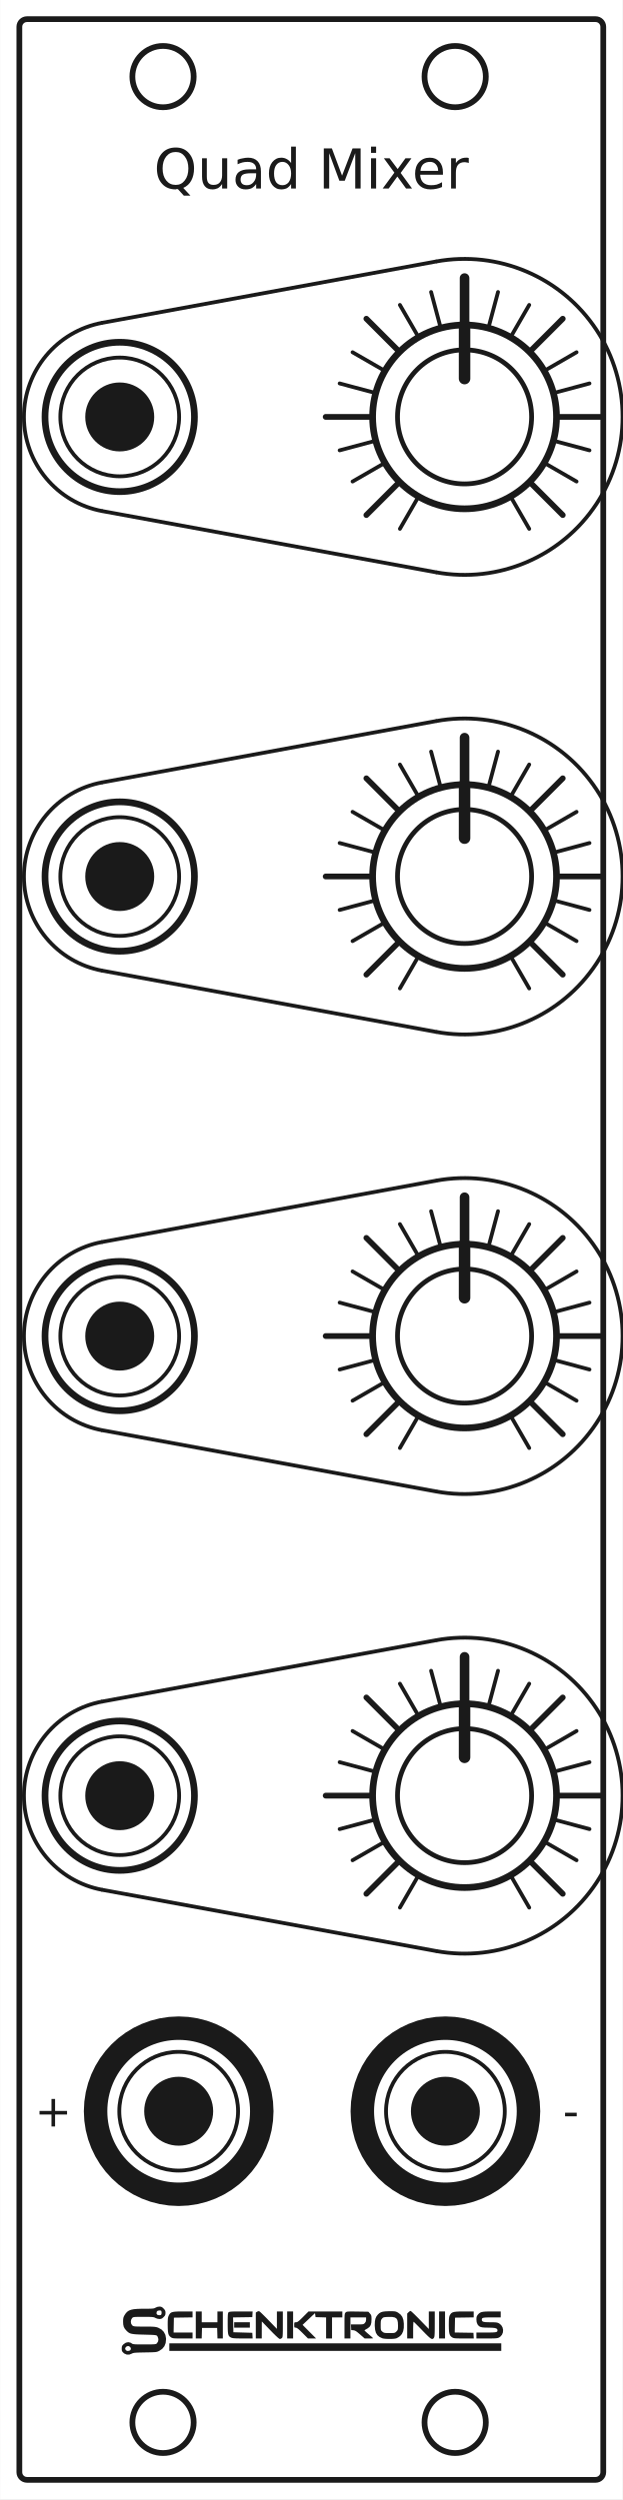
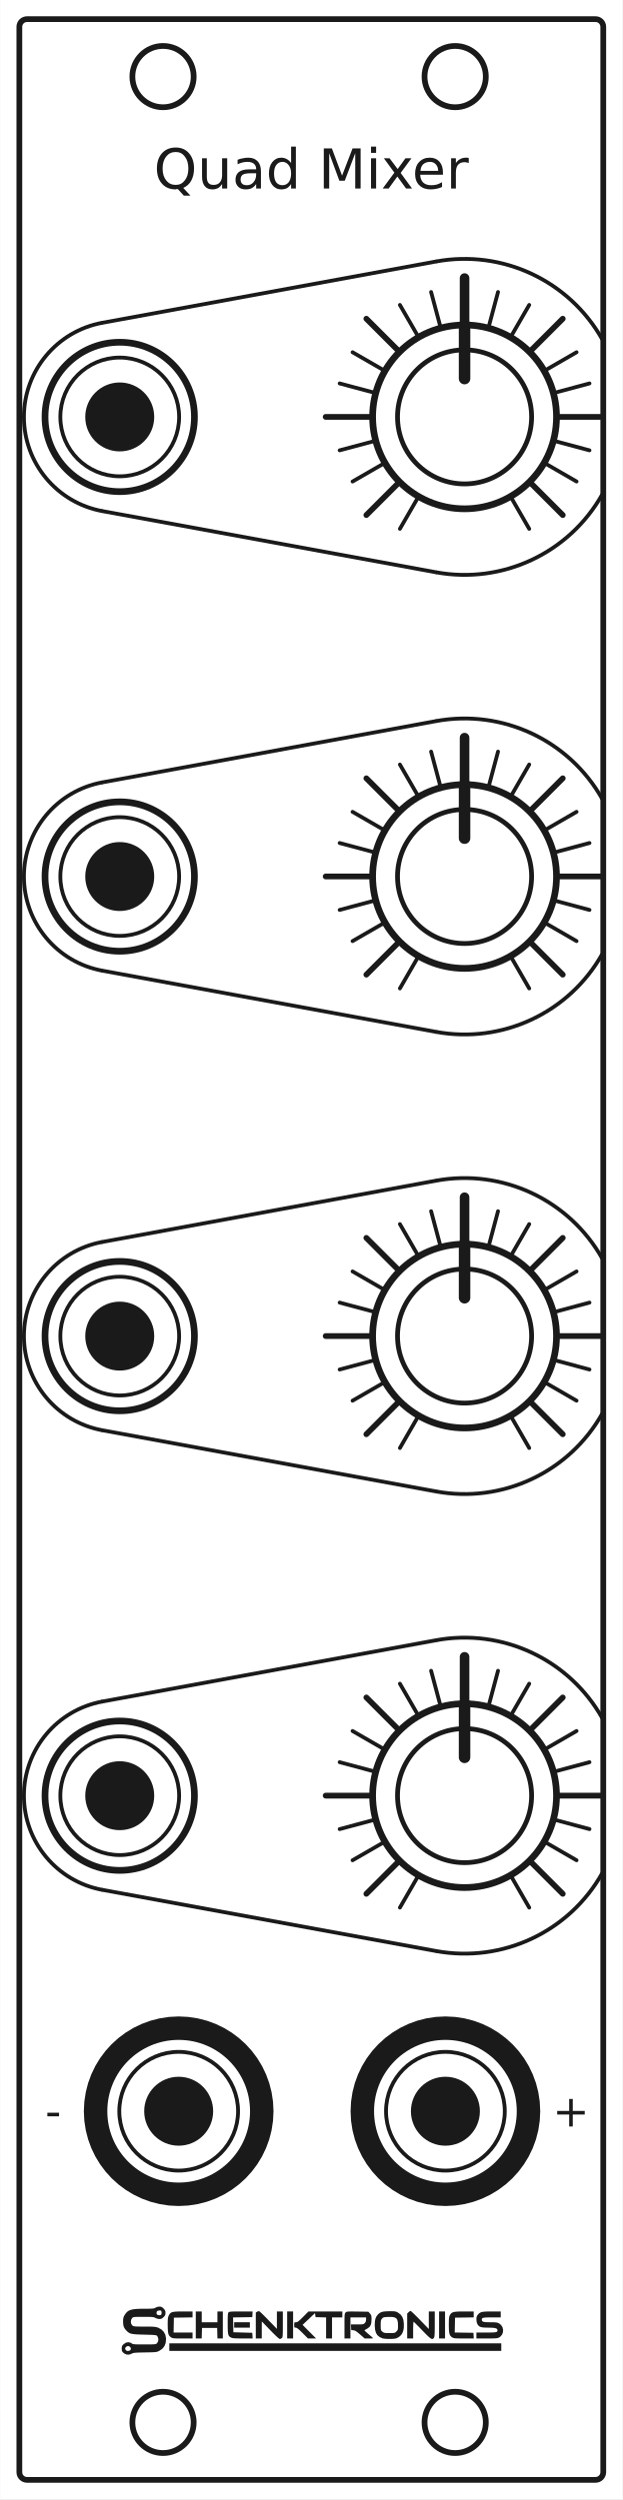
<svg xmlns="http://www.w3.org/2000/svg" viewBox="98.760 34.750 32.480 130.500" width="130" height="522">
  <rect x="98.760" y="34.750" width="32.480" height="130.500" fill="#fff" />
  <rect x="99.76" y="35.75" width="30.48" height="128.5" rx="0.4" fill="#fff" stroke="#1a1a1a" stroke-width="0.3" />
  <polygon points="111.793,156.302 110.974,156.302 110.974,156.020 111.793,156.020 111.793,156.302" fill="#1a1a1a" />
  <polygon points="114.050,156.867 113.740,156.867 113.740,155.456 114.050,155.456 114.050,156.867" fill="#1a1a1a" />
  <polygon points="121.981,156.867 121.670,156.867 121.670,155.456 121.981,155.456 121.981,156.867" fill="#1a1a1a" />
  <polygon points="124.916,157.516 107.588,157.516 107.588,157.121 124.916,157.121 124.916,157.516" fill="#1a1a1a" />
  <polygon points="109.281,156.020 110.099,156.020 110.099,155.456 110.382,155.456 110.382,156.867 110.101,156.867 110.093,156.592 110.085,156.317 109.295,156.317 109.287,156.592 109.279,156.867 108.970,156.867 108.970,155.456 109.281,155.456 109.281,156.020" fill="#1a1a1a" />
  <polygon points="112.295,155.453 112.330,155.481 112.398,155.544 112.491,155.635 112.604,155.747 112.729,155.875 112.777,155.924 113.204,156.366 113.204,155.456 113.514,155.456 113.514,156.129 113.514,156.342 113.513,156.506 113.510,156.628 113.505,156.715 113.498,156.774 113.488,156.812 113.474,156.836 113.463,156.848 113.400,156.885 113.356,156.895 113.317,156.874 113.243,156.814 113.139,156.718 113.007,156.588 112.859,156.436 112.417,155.978 112.415,156.422 112.414,156.867 112.103,156.867 112.103,155.514 112.172,155.469 112.239,155.440 112.295,155.453" fill="#1a1a1a" />
  <polygon points="111.928,155.604 111.920,155.752 110.916,155.768 110.932,156.542 111.920,156.571 111.937,156.867 111.420,156.866 111.226,156.865 111.079,156.862 110.972,156.856 110.895,156.846 110.840,156.832 110.810,156.820 110.754,156.788 110.711,156.750 110.680,156.698 110.659,156.625 110.646,156.523 110.639,156.384 110.636,156.200 110.636,156.080 110.636,155.888 110.639,155.744 110.643,155.642 110.651,155.573 110.662,155.529 110.677,155.503 110.680,155.500 110.702,155.485 110.740,155.474 110.801,155.466 110.893,155.460 111.021,155.457 111.194,155.456 111.330,155.456 111.937,155.456 111.928,155.604" fill="#1a1a1a" />
  <polygon points="116.619,155.766 116.082,155.766 116.082,156.867 115.772,156.867 115.772,155.768 115.497,155.760 115.222,155.752 115.208,155.647 115.193,155.543 114.869,155.850 114.544,156.157 114.897,156.512 115.249,156.867 114.825,156.867 114.544,156.585 114.424,156.466 114.334,156.384 114.267,156.333 114.217,156.308 114.185,156.302 114.139,156.299 114.116,156.278 114.108,156.226 114.107,156.161 114.109,156.078 114.120,156.036 114.150,156.022 114.199,156.020 114.242,156.015 114.287,155.996 114.342,155.956 114.417,155.890 114.519,155.792 114.573,155.738 114.854,155.456 116.619,155.456 116.619,155.766" fill="#1a1a1a" />
  <polygon points="108.801,155.765 108.314,155.773 107.827,155.780 107.820,156.168 107.812,156.556 108.801,156.556 108.801,156.867 108.283,156.867 108.099,156.867 107.962,156.865 107.864,156.861 107.795,156.854 107.745,156.842 107.707,156.826 107.670,156.803 107.669,156.802 107.610,156.753 107.566,156.692 107.536,156.610 107.517,156.497 107.508,156.345 107.504,156.163 107.505,156.002 107.509,155.885 107.517,155.800 107.532,155.735 107.554,155.678 107.561,155.665 107.598,155.597 107.641,155.545 107.697,155.508 107.775,155.483 107.883,155.467 108.028,155.459 108.218,155.456 108.304,155.456 108.801,155.456 108.801,155.765" fill="#1a1a1a" />
  <polygon points="123.477,155.765 122.990,155.773 122.503,155.780 122.495,156.168 122.487,156.555 122.975,156.563 123.463,156.571 123.480,156.867 122.963,156.867 122.777,156.866 122.639,156.864 122.539,156.860 122.468,156.852 122.417,156.840 122.376,156.823 122.353,156.810 122.291,156.763 122.245,156.706 122.213,156.628 122.193,156.522 122.182,156.378 122.178,156.188 122.178,156.155 122.180,155.987 122.184,155.864 122.192,155.777 122.206,155.713 122.225,155.662 122.230,155.653 122.270,155.588 122.316,155.540 122.378,155.504 122.464,155.480 122.580,155.466 122.736,155.458 122.938,155.456 122.976,155.456 123.477,155.456 123.477,155.765" fill="#1a1a1a" />
  <polygon points="120.210,155.446 120.272,155.501 120.361,155.585 120.471,155.693 120.597,155.819 120.675,155.900 121.134,156.373 121.134,155.456 121.445,155.456 121.445,156.113 121.444,156.329 121.442,156.496 121.438,156.621 121.432,156.710 121.424,156.771 121.412,156.812 121.401,156.832 121.367,156.873 121.331,156.893 121.287,156.891 121.230,156.863 121.156,156.806 121.059,156.716 120.933,156.591 120.791,156.444 120.664,156.313 120.550,156.197 120.455,156.101 120.384,156.032 120.344,155.996 120.337,155.992 120.330,156.019 120.324,156.092 120.319,156.203 120.316,156.341 120.316,156.429 120.316,156.867 120.005,156.867 120.005,155.566 120.075,155.497 120.131,155.450 120.177,155.427 120.180,155.427 120.210,155.446" fill="#1a1a1a" />
  <polygon points="117.162,155.458 117.337,155.460 117.413,155.461 117.978,155.470 118.060,155.562 118.102,155.614 118.127,155.664 118.139,155.730 118.143,155.828 118.143,155.873 118.133,156.041 118.101,156.167 118.040,156.262 117.946,156.337 117.908,156.359 117.834,156.401 117.786,156.434 117.776,156.446 117.796,156.470 117.851,156.522 117.931,156.593 118.002,156.653 118.095,156.733 118.169,156.799 118.216,156.842 118.227,156.855 118.201,156.861 118.132,156.865 118.034,156.867 118.006,156.867 117.784,156.867 117.545,156.657 117.432,156.561 117.348,156.497 117.282,156.460 117.225,156.442 117.195,156.438 117.084,156.429 117.076,156.281 117.067,156.133 117.395,156.133 117.536,156.132 117.633,156.129 117.697,156.121 117.740,156.105 117.773,156.081 117.791,156.064 117.844,155.986 117.860,155.885 117.860,155.880 117.860,155.766 117.042,155.766 117.042,156.867 116.732,156.867 116.732,156.218 116.732,156.009 116.733,155.850 116.736,155.732 116.740,155.649 116.748,155.592 116.758,155.555 116.773,155.529 116.790,155.511 116.812,155.491 116.840,155.476 116.880,155.466 116.942,155.461 117.034,155.458 117.162,155.458" fill="#1a1a1a" />
  <polygon points="124.888,155.766 124.428,155.766 124.242,155.767 124.105,155.772 124.010,155.781 123.950,155.796 123.916,155.820 123.902,155.854 123.900,155.883 123.908,155.936 123.937,155.973 123.994,155.998 124.087,156.013 124.224,156.019 124.343,156.020 124.497,156.021 124.606,156.026 124.685,156.035 124.744,156.052 124.796,156.076 124.802,156.079 124.912,156.170 124.982,156.287 125.012,156.418 125.002,156.551 124.952,156.675 124.861,156.777 124.804,156.814 124.763,156.833 124.714,156.847 124.649,156.856 124.558,156.862 124.432,156.865 124.264,156.867 124.161,156.867 123.618,156.867 123.618,156.556 124.134,156.556 124.331,156.556 124.478,156.552 124.582,156.545 124.652,156.532 124.693,156.512 124.713,156.484 124.718,156.446 124.718,156.440 124.706,156.387 124.665,156.349 124.588,156.323 124.469,156.309 124.303,156.303 124.245,156.302 124.065,156.299 123.931,156.288 123.833,156.265 123.762,156.228 123.707,156.174 123.673,156.125 123.630,156.011 123.618,155.874 123.623,155.770 123.644,155.697 123.687,155.632 123.694,155.623 123.748,155.566 123.805,155.523 123.876,155.493 123.968,155.473 124.090,155.462 124.253,155.457 124.421,155.456 124.888,155.456 124.888,155.766" fill="#1a1a1a" />
  <polygon points="119.316,155.447 119.388,155.457 119.445,155.475 119.502,155.503 119.532,155.520 119.661,155.619 119.752,155.743 119.807,155.902 119.830,156.091 119.828,156.311 119.795,156.490 119.728,156.634 119.641,156.735 119.553,156.800 119.460,156.851 119.422,156.865 119.323,156.882 119.192,156.891 119.045,156.892 118.901,156.887 118.779,156.874 118.705,156.857 118.558,156.787 118.449,156.695 118.374,156.572 118.330,156.413 118.313,156.209 118.312,156.175 118.622,156.175 118.623,156.298 118.628,156.380 118.640,156.432 118.662,156.468 118.699,156.503 118.709,156.512 118.753,156.545 118.798,156.567 118.858,156.578 118.946,156.584 119.076,156.585 119.078,156.585 119.208,156.584 119.294,156.580 119.351,156.569 119.392,156.548 119.430,156.515 119.443,156.502 119.484,156.457 119.509,156.413 119.521,156.354 119.525,156.264 119.526,156.190 119.518,156.023 119.491,155.901 119.438,155.818 119.352,155.768 119.226,155.744 119.054,155.741 119.016,155.742 118.893,155.748 118.812,155.757 118.759,155.772 118.722,155.798 118.691,155.831 118.658,155.874 118.638,155.921 118.627,155.986 118.623,156.084 118.622,156.175 118.312,156.175 118.312,156.156 118.320,155.972 118.348,155.830 118.399,155.715 118.476,155.616 118.552,155.547 118.635,155.499 118.736,155.468 118.868,155.451 119.043,155.444 119.074,155.444 119.216,155.444 119.316,155.447" fill="#1a1a1a" />
  <polygon points="107.153,155.209 107.217,155.239 107.289,155.304 107.290,155.305 107.354,155.380 107.383,155.448 107.390,155.530 107.382,155.615 107.352,155.682 107.290,155.751 107.217,155.815 107.149,155.844 107.072,155.851 106.958,155.834 106.860,155.794 106.823,155.774 106.780,155.760 106.723,155.750 106.642,155.743 106.528,155.740 106.374,155.738 106.237,155.738 106.052,155.738 105.914,155.740 105.816,155.743 105.750,155.749 105.706,155.759 105.676,155.775 105.653,155.795 105.645,155.803 105.595,155.892 105.579,155.998 105.598,156.101 105.651,156.181 105.658,156.188 105.687,156.208 105.721,156.222 105.768,156.233 105.837,156.240 105.936,156.244 106.073,156.246 106.258,156.246 106.292,156.246 106.490,156.247 106.641,156.249 106.754,156.254 106.840,156.262 106.909,156.274 106.969,156.291 107.006,156.304 107.174,156.394 107.300,156.522 107.383,156.681 107.417,156.868 107.418,156.904 107.397,157.105 107.331,157.272 107.219,157.408 107.071,157.509 107.021,157.534 106.975,157.554 106.924,157.568 106.859,157.578 106.772,157.584 106.653,157.589 106.495,157.593 106.321,157.596 106.118,157.600 105.962,157.604 105.847,157.610 105.764,157.617 105.706,157.628 105.663,157.642 105.630,157.659 105.498,157.710 105.364,157.707 105.239,157.654 105.204,157.626 105.143,157.565 105.113,157.509 105.104,157.430 105.104,157.401 105.282,157.401 105.286,157.425 105.332,157.491 105.407,157.521 105.494,157.510 105.549,157.480 105.582,157.425 105.574,157.361 105.533,157.303 105.468,157.267 105.431,157.262 105.359,157.283 105.304,157.336 105.282,157.401 105.104,157.401 105.104,157.397 105.109,157.306 105.131,157.243 105.184,157.183 105.208,157.160 105.322,157.086 105.444,157.061 105.561,157.085 105.620,157.121 105.647,157.140 105.681,157.154 105.728,157.164 105.797,157.171 105.896,157.175 106.033,157.177 106.216,157.177 106.287,157.177 106.486,157.177 106.636,157.176 106.745,157.172 106.822,157.167 106.873,157.158 106.906,157.146 106.930,157.129 106.938,157.122 107.003,157.020 107.018,156.903 106.984,156.785 106.956,156.740 106.939,156.721 106.915,156.707 106.874,156.696 106.811,156.688 106.718,156.681 106.588,156.676 106.413,156.671 106.285,156.667 106.057,156.661 105.877,156.653 105.739,156.641 105.632,156.625 105.550,156.603 105.484,156.572 105.426,156.531 105.369,156.478 105.360,156.470 105.267,156.363 105.210,156.257 105.182,156.134 105.175,155.992 105.178,155.871 105.191,155.784 105.219,155.709 105.252,155.648 105.303,155.572 106.919,155.572 106.959,155.628 107.044,155.652 107.068,155.653 107.138,155.645 107.171,155.612 107.180,155.585 107.186,155.506 107.178,155.456 107.155,155.416 107.106,155.403 107.057,155.405 106.981,155.420 106.940,155.459 106.927,155.489 106.919,155.572 105.303,155.572 105.319,155.548 105.393,155.470 105.482,155.410 105.593,155.368 105.733,155.339 105.911,155.323 106.134,155.315 106.273,155.314 106.457,155.314 106.594,155.312 106.693,155.307 106.762,155.299 106.811,155.287 106.848,155.270 106.868,155.258 106.969,155.216 107.071,155.202 107.153,155.209" fill="#1a1a1a" />
  <line x1="119.500" y1="56.520" x2="115.750" y2="56.520" stroke="#1a1a1a" stroke-width="0.3" stroke-linecap="round" />
  <line x1="119.619" y1="57.426" x2="116.480" y2="58.267" stroke="#1a1a1a" stroke-width="0.2" stroke-linecap="round" />
  <line x1="119.969" y1="58.270" x2="117.154" y2="59.895" stroke="#1a1a1a" stroke-width="0.2" stroke-linecap="round" />
  <line x1="120.525" y1="58.995" x2="117.874" y2="61.647" stroke="#1a1a1a" stroke-width="0.3" stroke-linecap="round" />
  <line x1="121.250" y1="59.551" x2="119.625" y2="62.366" stroke="#1a1a1a" stroke-width="0.2" stroke-linecap="round" />
  <line x1="124.750" y1="59.551" x2="126.375" y2="62.366" stroke="#1a1a1a" stroke-width="0.2" stroke-linecap="round" />
  <line x1="125.475" y1="58.995" x2="128.126" y2="61.647" stroke="#1a1a1a" stroke-width="0.3" stroke-linecap="round" />
  <line x1="126.031" y1="58.270" x2="128.846" y2="59.895" stroke="#1a1a1a" stroke-width="0.2" stroke-linecap="round" />
  <line x1="126.381" y1="57.426" x2="129.520" y2="58.267" stroke="#1a1a1a" stroke-width="0.2" stroke-linecap="round" />
  <line x1="126.500" y1="56.520" x2="130.190" y2="56.520" stroke="#1a1a1a" stroke-width="0.3" stroke-linecap="round" />
  <line x1="126.381" y1="55.614" x2="129.520" y2="54.773" stroke="#1a1a1a" stroke-width="0.2" stroke-linecap="round" />
  <line x1="126.031" y1="54.770" x2="128.846" y2="53.145" stroke="#1a1a1a" stroke-width="0.2" stroke-linecap="round" />
  <line x1="125.475" y1="54.045" x2="128.126" y2="51.394" stroke="#1a1a1a" stroke-width="0.3" stroke-linecap="round" />
  <line x1="124.750" y1="53.489" x2="126.375" y2="50.674" stroke="#1a1a1a" stroke-width="0.2" stroke-linecap="round" />
  <line x1="123.906" y1="53.139" x2="124.747" y2="50.000" stroke="#1a1a1a" stroke-width="0.2" stroke-linecap="round" />
  <line x1="123.000" y1="53.020" x2="123.000" y2="49.270" stroke="#1a1a1a" stroke-width="0.5" stroke-linecap="round" />
  <line x1="122.094" y1="53.139" x2="121.253" y2="50.000" stroke="#1a1a1a" stroke-width="0.2" stroke-linecap="round" />
  <line x1="121.250" y1="53.489" x2="119.625" y2="50.674" stroke="#1a1a1a" stroke-width="0.2" stroke-linecap="round" />
  <line x1="120.525" y1="54.045" x2="117.874" y2="51.394" stroke="#1a1a1a" stroke-width="0.3" stroke-linecap="round" />
  <line x1="119.969" y1="54.770" x2="117.154" y2="53.145" stroke="#1a1a1a" stroke-width="0.2" stroke-linecap="round" />
  <line x1="119.619" y1="55.614" x2="116.480" y2="54.773" stroke="#1a1a1a" stroke-width="0.2" stroke-linecap="round" />
  <line x1="119.500" y1="80.520" x2="115.750" y2="80.520" stroke="#1a1a1a" stroke-width="0.3" stroke-linecap="round" />
  <line x1="119.619" y1="81.426" x2="116.480" y2="82.267" stroke="#1a1a1a" stroke-width="0.2" stroke-linecap="round" />
  <line x1="119.969" y1="82.270" x2="117.154" y2="83.895" stroke="#1a1a1a" stroke-width="0.2" stroke-linecap="round" />
  <line x1="120.525" y1="82.995" x2="117.874" y2="85.647" stroke="#1a1a1a" stroke-width="0.3" stroke-linecap="round" />
  <line x1="121.250" y1="83.551" x2="119.625" y2="86.366" stroke="#1a1a1a" stroke-width="0.2" stroke-linecap="round" />
  <line x1="124.750" y1="83.551" x2="126.375" y2="86.366" stroke="#1a1a1a" stroke-width="0.2" stroke-linecap="round" />
  <line x1="125.475" y1="82.995" x2="128.126" y2="85.647" stroke="#1a1a1a" stroke-width="0.3" stroke-linecap="round" />
  <line x1="126.031" y1="82.270" x2="128.846" y2="83.895" stroke="#1a1a1a" stroke-width="0.2" stroke-linecap="round" />
  <line x1="126.381" y1="81.426" x2="129.520" y2="82.267" stroke="#1a1a1a" stroke-width="0.2" stroke-linecap="round" />
  <line x1="126.500" y1="80.520" x2="130.190" y2="80.520" stroke="#1a1a1a" stroke-width="0.3" stroke-linecap="round" />
  <line x1="126.381" y1="79.614" x2="129.520" y2="78.773" stroke="#1a1a1a" stroke-width="0.2" stroke-linecap="round" />
  <line x1="126.031" y1="78.770" x2="128.846" y2="77.145" stroke="#1a1a1a" stroke-width="0.2" stroke-linecap="round" />
  <line x1="125.475" y1="78.045" x2="128.126" y2="75.394" stroke="#1a1a1a" stroke-width="0.3" stroke-linecap="round" />
  <line x1="124.750" y1="77.489" x2="126.375" y2="74.674" stroke="#1a1a1a" stroke-width="0.2" stroke-linecap="round" />
  <line x1="123.906" y1="77.139" x2="124.747" y2="74.000" stroke="#1a1a1a" stroke-width="0.2" stroke-linecap="round" />
  <line x1="123.000" y1="77.020" x2="123.000" y2="73.270" stroke="#1a1a1a" stroke-width="0.5" stroke-linecap="round" />
  <line x1="122.094" y1="77.139" x2="121.253" y2="74.000" stroke="#1a1a1a" stroke-width="0.2" stroke-linecap="round" />
  <line x1="121.250" y1="77.489" x2="119.625" y2="74.674" stroke="#1a1a1a" stroke-width="0.2" stroke-linecap="round" />
  <line x1="120.525" y1="78.045" x2="117.874" y2="75.394" stroke="#1a1a1a" stroke-width="0.3" stroke-linecap="round" />
  <line x1="119.969" y1="78.770" x2="117.154" y2="77.145" stroke="#1a1a1a" stroke-width="0.2" stroke-linecap="round" />
  <line x1="119.619" y1="79.614" x2="116.480" y2="78.773" stroke="#1a1a1a" stroke-width="0.2" stroke-linecap="round" />
  <line x1="119.500" y1="104.520" x2="115.750" y2="104.520" stroke="#1a1a1a" stroke-width="0.3" stroke-linecap="round" />
  <line x1="119.619" y1="105.426" x2="116.480" y2="106.267" stroke="#1a1a1a" stroke-width="0.2" stroke-linecap="round" />
  <line x1="119.969" y1="106.270" x2="117.154" y2="107.895" stroke="#1a1a1a" stroke-width="0.2" stroke-linecap="round" />
  <line x1="120.525" y1="106.995" x2="117.874" y2="109.647" stroke="#1a1a1a" stroke-width="0.3" stroke-linecap="round" />
  <line x1="121.250" y1="107.551" x2="119.625" y2="110.366" stroke="#1a1a1a" stroke-width="0.2" stroke-linecap="round" />
  <line x1="124.750" y1="107.551" x2="126.375" y2="110.366" stroke="#1a1a1a" stroke-width="0.2" stroke-linecap="round" />
  <line x1="125.475" y1="106.995" x2="128.126" y2="109.647" stroke="#1a1a1a" stroke-width="0.3" stroke-linecap="round" />
  <line x1="126.031" y1="106.270" x2="128.846" y2="107.895" stroke="#1a1a1a" stroke-width="0.2" stroke-linecap="round" />
  <line x1="126.381" y1="105.426" x2="129.520" y2="106.267" stroke="#1a1a1a" stroke-width="0.2" stroke-linecap="round" />
  <line x1="126.500" y1="104.520" x2="130.190" y2="104.520" stroke="#1a1a1a" stroke-width="0.3" stroke-linecap="round" />
  <line x1="126.381" y1="103.614" x2="129.520" y2="102.773" stroke="#1a1a1a" stroke-width="0.2" stroke-linecap="round" />
  <line x1="126.031" y1="102.770" x2="128.846" y2="101.145" stroke="#1a1a1a" stroke-width="0.2" stroke-linecap="round" />
  <line x1="125.475" y1="102.045" x2="128.126" y2="99.394" stroke="#1a1a1a" stroke-width="0.3" stroke-linecap="round" />
  <line x1="124.750" y1="101.489" x2="126.375" y2="98.674" stroke="#1a1a1a" stroke-width="0.2" stroke-linecap="round" />
  <line x1="123.906" y1="101.139" x2="124.747" y2="98.000" stroke="#1a1a1a" stroke-width="0.2" stroke-linecap="round" />
  <line x1="123.000" y1="101.020" x2="123.000" y2="97.270" stroke="#1a1a1a" stroke-width="0.5" stroke-linecap="round" />
  <line x1="122.094" y1="101.139" x2="121.253" y2="98.000" stroke="#1a1a1a" stroke-width="0.2" stroke-linecap="round" />
  <line x1="121.250" y1="101.489" x2="119.625" y2="98.674" stroke="#1a1a1a" stroke-width="0.2" stroke-linecap="round" />
  <line x1="120.525" y1="102.045" x2="117.874" y2="99.394" stroke="#1a1a1a" stroke-width="0.3" stroke-linecap="round" />
  <line x1="119.969" y1="102.770" x2="117.154" y2="101.145" stroke="#1a1a1a" stroke-width="0.2" stroke-linecap="round" />
  <line x1="119.619" y1="103.614" x2="116.480" y2="102.773" stroke="#1a1a1a" stroke-width="0.2" stroke-linecap="round" />
  <line x1="119.500" y1="128.520" x2="115.750" y2="128.520" stroke="#1a1a1a" stroke-width="0.3" stroke-linecap="round" />
  <line x1="119.619" y1="129.426" x2="116.480" y2="130.267" stroke="#1a1a1a" stroke-width="0.2" stroke-linecap="round" />
  <line x1="119.969" y1="130.270" x2="117.154" y2="131.895" stroke="#1a1a1a" stroke-width="0.2" stroke-linecap="round" />
  <line x1="120.525" y1="130.995" x2="117.874" y2="133.647" stroke="#1a1a1a" stroke-width="0.3" stroke-linecap="round" />
  <line x1="121.250" y1="131.551" x2="119.625" y2="134.366" stroke="#1a1a1a" stroke-width="0.2" stroke-linecap="round" />
  <line x1="124.750" y1="131.551" x2="126.375" y2="134.366" stroke="#1a1a1a" stroke-width="0.2" stroke-linecap="round" />
  <line x1="125.475" y1="130.995" x2="128.126" y2="133.647" stroke="#1a1a1a" stroke-width="0.3" stroke-linecap="round" />
  <line x1="126.031" y1="130.270" x2="128.846" y2="131.895" stroke="#1a1a1a" stroke-width="0.2" stroke-linecap="round" />
  <line x1="126.381" y1="129.426" x2="129.520" y2="130.267" stroke="#1a1a1a" stroke-width="0.2" stroke-linecap="round" />
  <line x1="126.500" y1="128.520" x2="130.190" y2="128.520" stroke="#1a1a1a" stroke-width="0.3" stroke-linecap="round" />
  <line x1="126.381" y1="127.614" x2="129.520" y2="126.773" stroke="#1a1a1a" stroke-width="0.2" stroke-linecap="round" />
  <line x1="126.031" y1="126.770" x2="128.846" y2="125.145" stroke="#1a1a1a" stroke-width="0.2" stroke-linecap="round" />
  <line x1="125.475" y1="126.045" x2="128.126" y2="123.394" stroke="#1a1a1a" stroke-width="0.3" stroke-linecap="round" />
  <line x1="124.750" y1="125.489" x2="126.375" y2="122.674" stroke="#1a1a1a" stroke-width="0.2" stroke-linecap="round" />
  <line x1="123.906" y1="125.139" x2="124.747" y2="122.000" stroke="#1a1a1a" stroke-width="0.2" stroke-linecap="round" />
  <line x1="123.000" y1="125.020" x2="123.000" y2="121.270" stroke="#1a1a1a" stroke-width="0.5" stroke-linecap="round" />
  <line x1="122.094" y1="125.139" x2="121.253" y2="122.000" stroke="#1a1a1a" stroke-width="0.2" stroke-linecap="round" />
  <line x1="121.250" y1="125.489" x2="119.625" y2="122.674" stroke="#1a1a1a" stroke-width="0.2" stroke-linecap="round" />
  <line x1="120.525" y1="126.045" x2="117.874" y2="123.394" stroke="#1a1a1a" stroke-width="0.3" stroke-linecap="round" />
  <line x1="119.969" y1="126.770" x2="117.154" y2="125.145" stroke="#1a1a1a" stroke-width="0.2" stroke-linecap="round" />
  <line x1="119.619" y1="127.614" x2="116.480" y2="126.773" stroke="#1a1a1a" stroke-width="0.2" stroke-linecap="round" />
  <line x1="121.509" y1="48.406" x2="104.096" y2="51.605" stroke="#1a1a1a" stroke-width="0.2" stroke-linecap="round" />
  <line x1="121.512" y1="64.635" x2="104.098" y2="61.441" stroke="#1a1a1a" stroke-width="0.2" stroke-linecap="round" />
  <line x1="121.509" y1="72.406" x2="104.096" y2="75.605" stroke="#1a1a1a" stroke-width="0.2" stroke-linecap="round" />
  <line x1="121.512" y1="88.635" x2="104.098" y2="85.441" stroke="#1a1a1a" stroke-width="0.2" stroke-linecap="round" />
  <line x1="121.509" y1="96.406" x2="104.096" y2="99.605" stroke="#1a1a1a" stroke-width="0.2" stroke-linecap="round" />
  <line x1="121.512" y1="112.635" x2="104.098" y2="109.441" stroke="#1a1a1a" stroke-width="0.2" stroke-linecap="round" />
  <line x1="121.509" y1="120.406" x2="104.096" y2="123.605" stroke="#1a1a1a" stroke-width="0.2" stroke-linecap="round" />
  <line x1="121.512" y1="136.635" x2="104.098" y2="133.441" stroke="#1a1a1a" stroke-width="0.2" stroke-linecap="round" />
-   <path d="M121.509 48.406 A8.250 8.250 0 1 1 121.512 64.635" fill="none" stroke="#1a1a1a" stroke-width="0.2" />
+   <path d="M121.509 48.406 A8.250 8.250 0 0 1 130.190 52.474" fill="none" stroke="#1a1a1a" stroke-width="0.2" />
+   <path d="M130.190 60.566 A8.250 8.250 0 0 1 121.512 64.635" fill="none" stroke="#1a1a1a" stroke-width="0.2" />
  <path d="M104.098 61.441 A5.000 5.000 0 0 1 104.096 51.605" fill="none" stroke="#1a1a1a" stroke-width="0.2" />
-   <path d="M121.509 72.406 A8.250 8.250 0 1 1 121.512 88.635" fill="none" stroke="#1a1a1a" stroke-width="0.2" />
+   <path d="M121.509 72.406 A8.250 8.250 0 0 1 130.190 76.475" fill="none" stroke="#1a1a1a" stroke-width="0.2" />
+   <path d="M130.190 84.566 A8.250 8.250 0 0 1 121.512 88.635" fill="none" stroke="#1a1a1a" stroke-width="0.2" />
  <path d="M104.098 85.441 A5.000 5.000 0 0 1 104.096 75.605" fill="none" stroke="#1a1a1a" stroke-width="0.2" />
-   <path d="M121.509 96.406 A8.250 8.250 0 1 1 121.512 112.635" fill="none" stroke="#1a1a1a" stroke-width="0.2" />
+   <path d="M121.509 96.406 A8.250 8.250 0 0 1 130.190 100.475" fill="none" stroke="#1a1a1a" stroke-width="0.2" />
+   <path d="M130.190 108.566 A8.250 8.250 0 0 1 121.512 112.635" fill="none" stroke="#1a1a1a" stroke-width="0.2" />
  <path d="M104.098 109.441 A5.000 5.000 0 0 1 104.096 99.605" fill="none" stroke="#1a1a1a" stroke-width="0.2" />
-   <path d="M121.509 120.406 A8.250 8.250 0 1 1 121.512 136.635" fill="none" stroke="#1a1a1a" stroke-width="0.2" />
+   <path d="M121.509 120.406 A8.250 8.250 0 0 1 130.190 124.475" fill="none" stroke="#1a1a1a" stroke-width="0.2" />
+   <path d="M130.190 132.565 A8.250 8.250 0 0 1 121.512 136.635" fill="none" stroke="#1a1a1a" stroke-width="0.2" />
  <path d="M104.098 133.441 A5.000 5.000 0 0 1 104.096 123.605" fill="none" stroke="#1a1a1a" stroke-width="0.2" />
+   <circle cx="122.0" cy="145.0" r="2.45" fill="none" stroke="#1a1a1a" stroke-width="5.0" />
  <circle cx="108.077" cy="145.0" r="2.45" fill="none" stroke="#1a1a1a" stroke-width="5.0" />
-   <circle cx="122.0" cy="145.0" r="2.45" fill="none" stroke="#1a1a1a" stroke-width="5.0" />
  <text x="115.0" y="43.600" font-family="DejaVu Sans, Helvetica, Arial, sans-serif" font-size="2.875" fill="#1a1a1a" text-anchor="middle" dominant-baseline="central">Quad Mixer</text>
-   <text x="101.527" y="145.000" font-family="DejaVu Sans, Helvetica, Arial, sans-serif" font-size="2.300" fill="#1a1a1a" text-anchor="middle" dominant-baseline="central">+</text>
-   <text x="128.55" y="145.000" font-family="DejaVu Sans, Helvetica, Arial, sans-serif" font-size="2.300" fill="#1a1a1a" text-anchor="middle" dominant-baseline="central">-</text>
+   <text x="128.55" y="145.000" font-family="DejaVu Sans, Helvetica, Arial, sans-serif" font-size="2.300" fill="#1a1a1a" text-anchor="middle" dominant-baseline="central">+</text>
+   <text x="101.527" y="145.000" font-family="DejaVu Sans, Helvetica, Arial, sans-serif" font-size="2.300" fill="#1a1a1a" text-anchor="middle" dominant-baseline="central">-</text>
  <circle cx="107.26" cy="38.75" r="1.6" fill="#fff" stroke="#1a1a1a" stroke-width="0.3" />
  <circle cx="122.51" cy="38.75" r="1.6" fill="#fff" stroke="#1a1a1a" stroke-width="0.3" />
  <circle cx="107.26" cy="161.25" r="1.6" fill="#fff" stroke="#1a1a1a" stroke-width="0.3" />
  <circle cx="122.51" cy="161.25" r="1.6" fill="#fff" stroke="#1a1a1a" stroke-width="0.3" />
  <circle cx="123.0" cy="56.52" r="4.8" fill="#fff" stroke="#1a1a1a" stroke-width="0.35" />
  <circle cx="123.0" cy="56.52" r="3.5" fill="#fff" stroke="#1a1a1a" stroke-width="0.25" />
  <line x1="123.0" y1="51.72" x2="123.0" y2="54.52" stroke="#1a1a1a" stroke-width="0.6" stroke-linecap="round" />
  <circle cx="123.0" cy="80.52" r="4.8" fill="#fff" stroke="#1a1a1a" stroke-width="0.35" />
  <circle cx="123.0" cy="80.52" r="3.5" fill="#fff" stroke="#1a1a1a" stroke-width="0.25" />
  <line x1="123.0" y1="75.72" x2="123.0" y2="78.52" stroke="#1a1a1a" stroke-width="0.6" stroke-linecap="round" />
  <circle cx="123.0" cy="104.52" r="4.8" fill="#fff" stroke="#1a1a1a" stroke-width="0.35" />
  <circle cx="123.0" cy="104.52" r="3.5" fill="#fff" stroke="#1a1a1a" stroke-width="0.25" />
  <line x1="123.0" y1="99.72" x2="123.0" y2="102.52" stroke="#1a1a1a" stroke-width="0.6" stroke-linecap="round" />
  <circle cx="123.0" cy="128.52" r="4.8" fill="#fff" stroke="#1a1a1a" stroke-width="0.35" />
  <circle cx="123.0" cy="128.52" r="3.5" fill="#fff" stroke="#1a1a1a" stroke-width="0.25" />
  <line x1="123.0" y1="123.72" x2="123.0" y2="126.52" stroke="#1a1a1a" stroke-width="0.6" stroke-linecap="round" />
  <circle cx="105.0" cy="56.523" r="3.9" fill="#fff" stroke="#1a1a1a" stroke-width="0.35" />
  <circle cx="105.0" cy="56.523" r="3.1" fill="none" stroke="#1a1a1a" stroke-width="0.2" />
  <circle cx="105.0" cy="56.523" r="1.8" fill="#1a1a1a" />
  <circle cx="105.0" cy="80.523" r="3.9" fill="#fff" stroke="#1a1a1a" stroke-width="0.35" />
  <circle cx="105.0" cy="80.523" r="3.1" fill="none" stroke="#1a1a1a" stroke-width="0.2" />
  <circle cx="105.0" cy="80.523" r="1.8" fill="#1a1a1a" />
  <circle cx="105.0" cy="104.523" r="3.9" fill="#fff" stroke="#1a1a1a" stroke-width="0.35" />
  <circle cx="105.0" cy="104.523" r="3.1" fill="none" stroke="#1a1a1a" stroke-width="0.2" />
  <circle cx="105.0" cy="104.523" r="1.8" fill="#1a1a1a" />
  <circle cx="105.0" cy="128.523" r="3.9" fill="#fff" stroke="#1a1a1a" stroke-width="0.35" />
  <circle cx="105.0" cy="128.523" r="3.1" fill="none" stroke="#1a1a1a" stroke-width="0.2" />
  <circle cx="105.0" cy="128.523" r="1.8" fill="#1a1a1a" />
+   <circle cx="122.0" cy="145.0" r="3.9" fill="#fff" stroke="#1a1a1a" stroke-width="0.35" />
+   <circle cx="122.0" cy="145.0" r="3.1" fill="none" stroke="#1a1a1a" stroke-width="0.2" />
+   <circle cx="122.0" cy="145.0" r="1.8" fill="#1a1a1a" />
  <circle cx="108.077" cy="145.0" r="3.9" fill="#fff" stroke="#1a1a1a" stroke-width="0.35" />
  <circle cx="108.077" cy="145.0" r="3.1" fill="none" stroke="#1a1a1a" stroke-width="0.2" />
  <circle cx="108.077" cy="145.0" r="1.8" fill="#1a1a1a" />
-   <circle cx="122.0" cy="145.0" r="3.9" fill="#fff" stroke="#1a1a1a" stroke-width="0.35" />
-   <circle cx="122.0" cy="145.0" r="3.1" fill="none" stroke="#1a1a1a" stroke-width="0.2" />
-   <circle cx="122.0" cy="145.0" r="1.8" fill="#1a1a1a" />
</svg>
